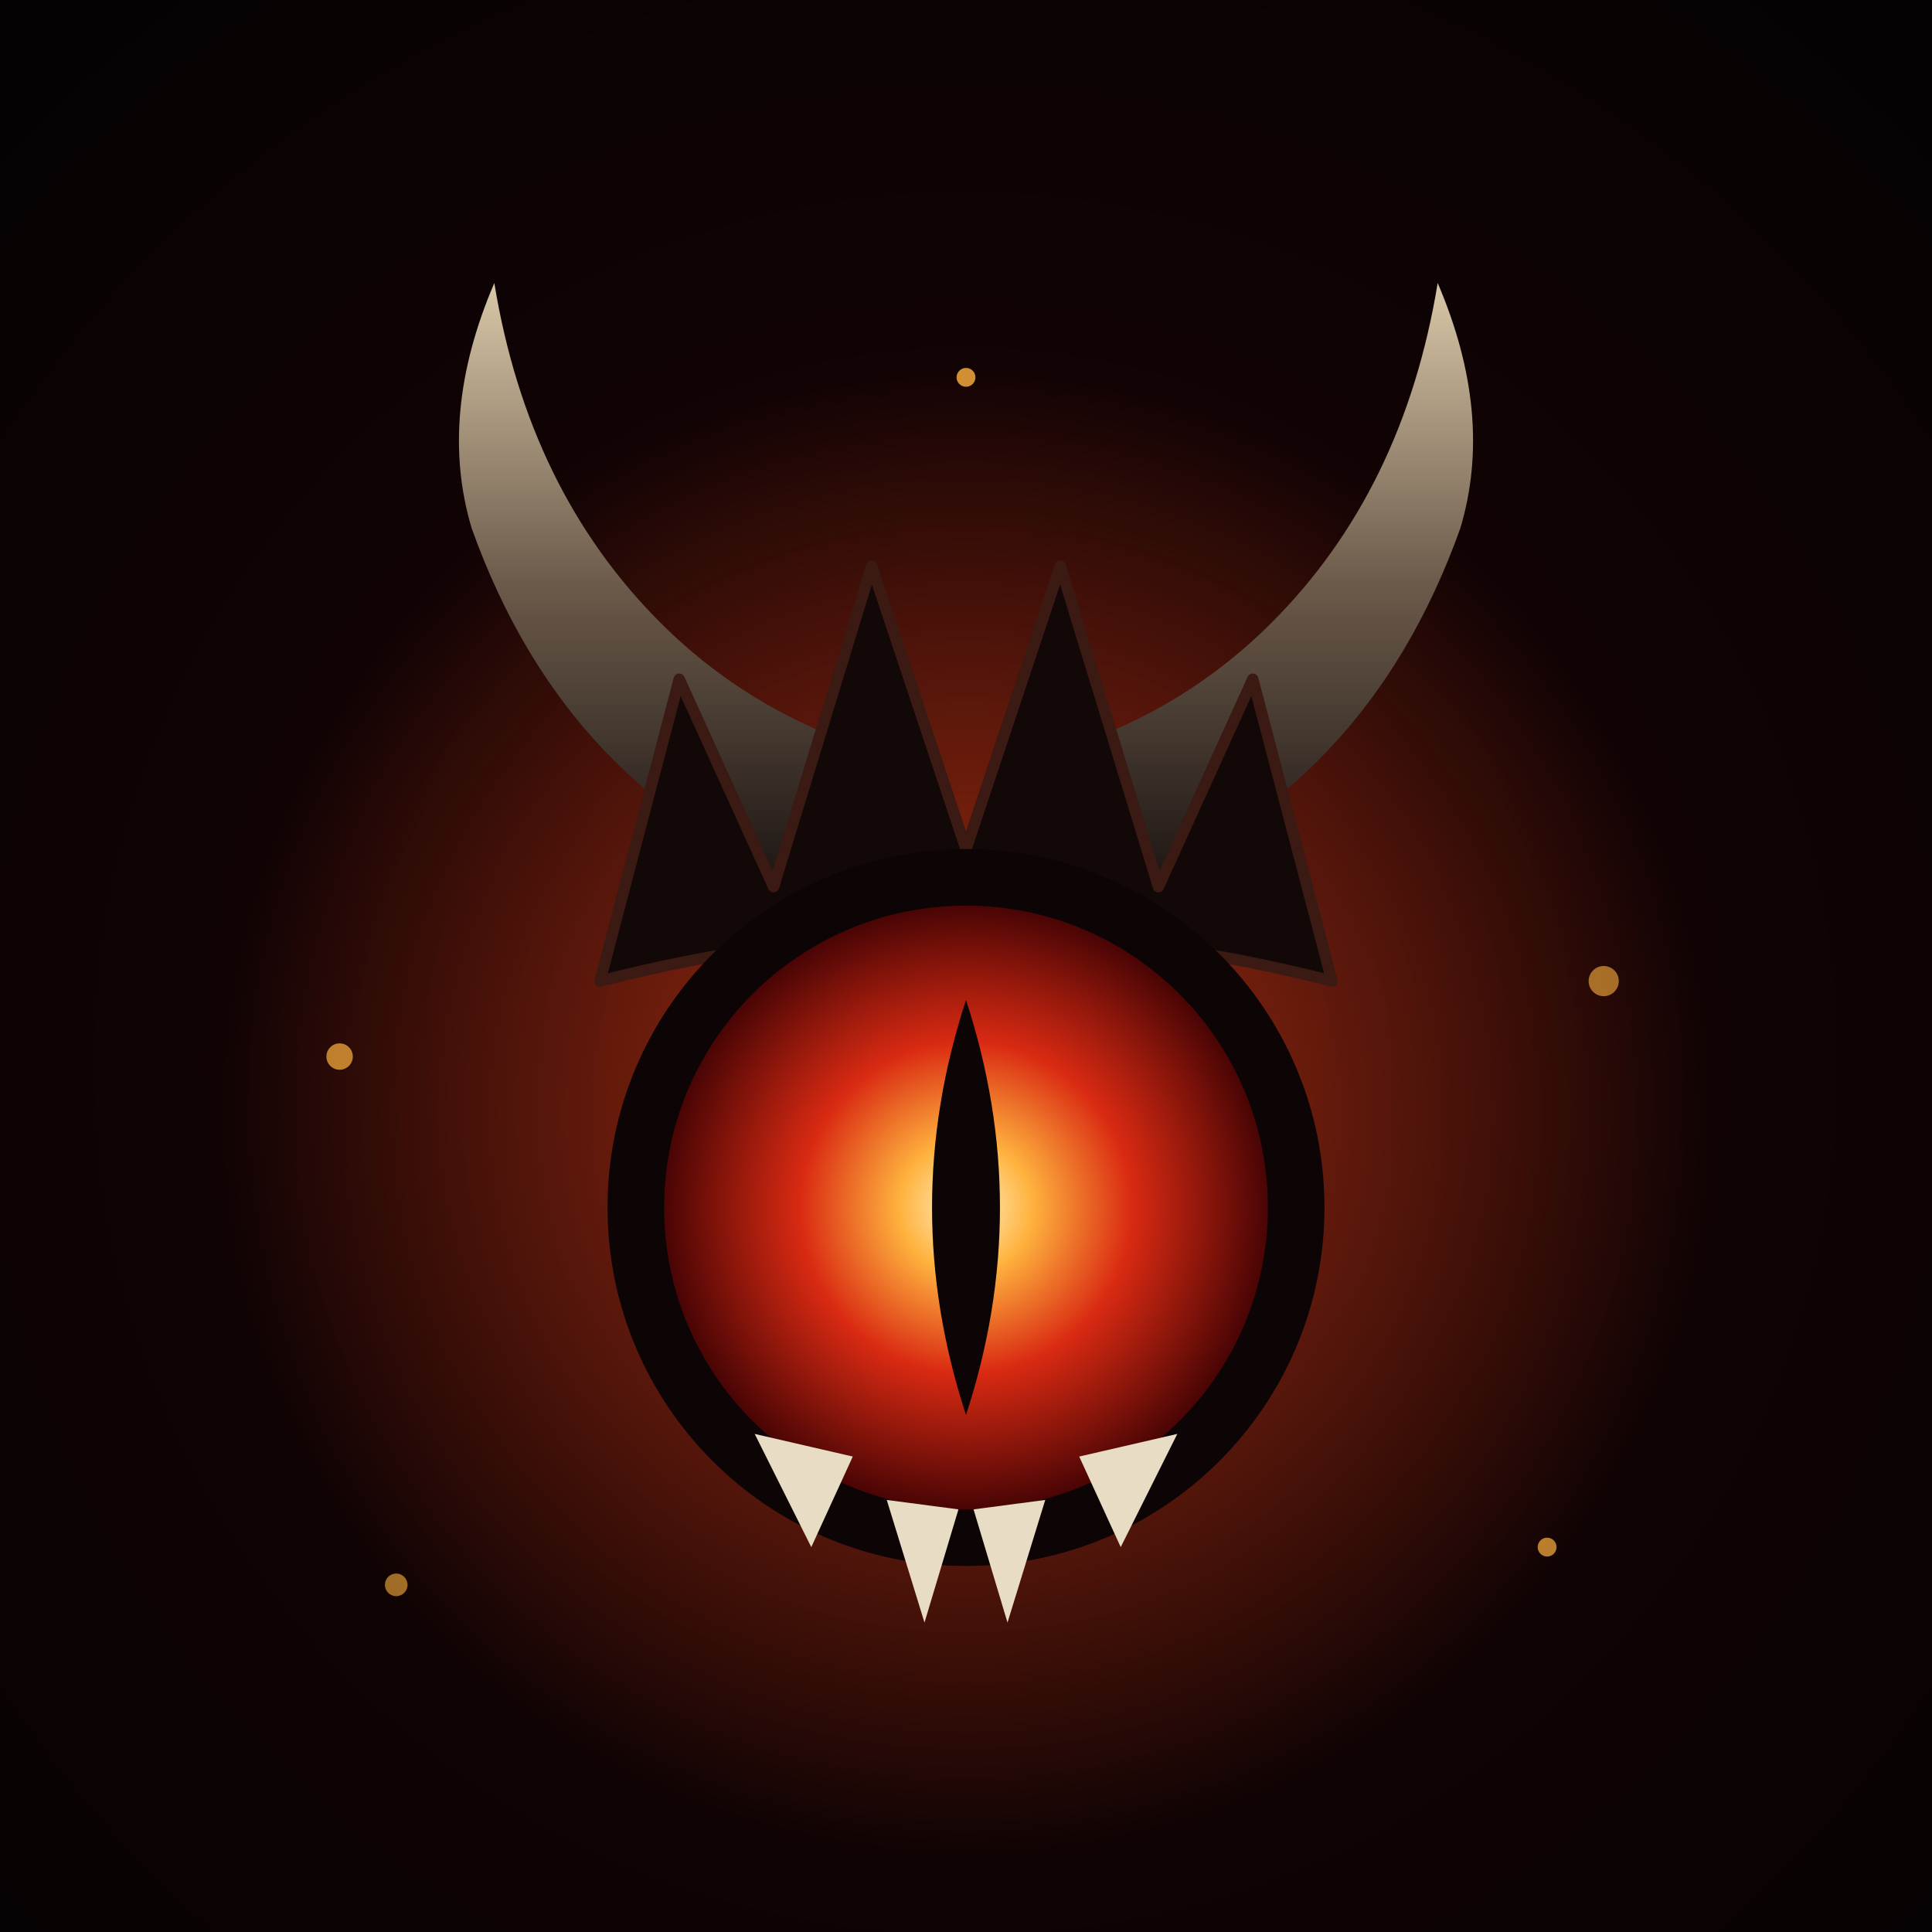
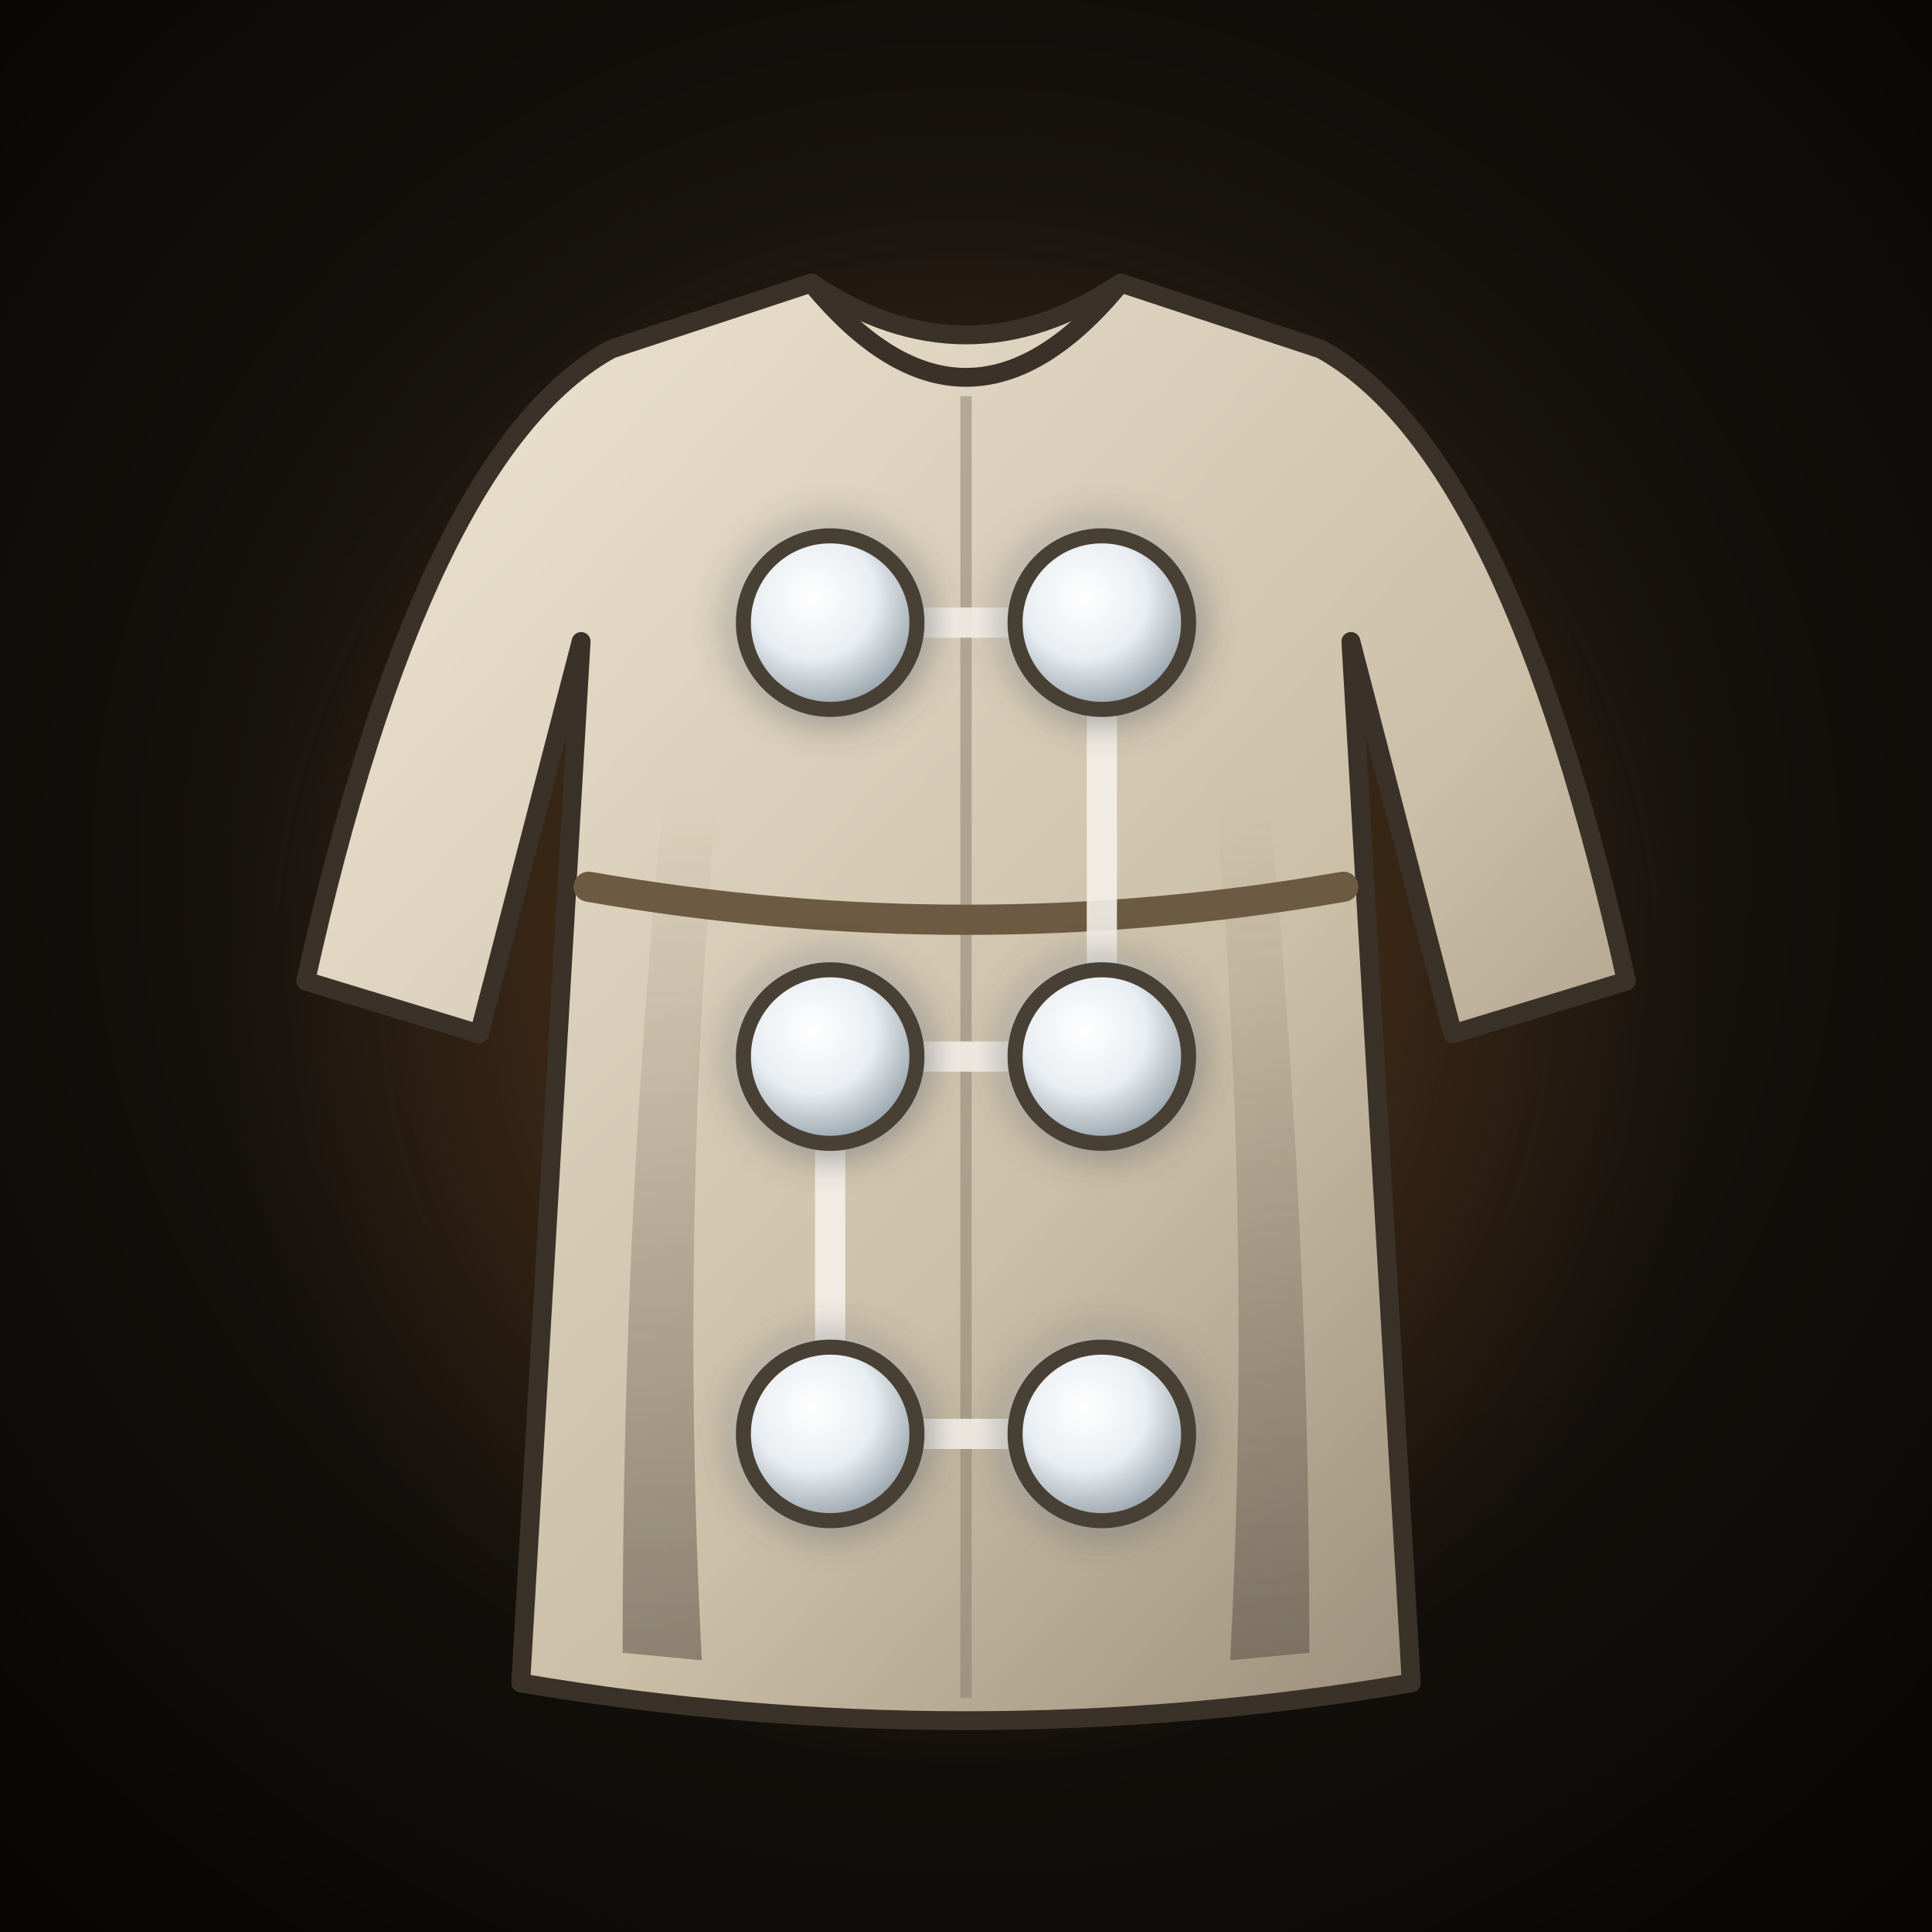
<svg xmlns="http://www.w3.org/2000/svg" viewBox="0 0 1024 1024" width="1024" height="1024">
  <defs>
-     <radialGradient id="bg" cx="50%" cy="55%" r="75%">
-       <stop offset="0" stop-color="#2a0606" />
-       <stop offset="0.5" stop-color="#110304" />
-       <stop offset="1" stop-color="#040203" />
+     <radialGradient id="bg" cx="50%" cy="45%" r="75%">
+       <stop offset="0" stop-color="#2b2219" />
+       <stop offset="0.55" stop-color="#14100c" />
+       <stop offset="1" stop-color="#060504" />
    </radialGradient>
-     <radialGradient id="core" cx="50%" cy="50%" r="50%">
-       <stop offset="0" stop-color="#fff2c8" />
-       <stop offset="0.22" stop-color="#ffb23e" />
-       <stop offset="0.55" stop-color="#d92a12" />
-       <stop offset="1" stop-color="#4a0505" />
+     <radialGradient id="aura" cx="50%" cy="50%" r="50%">
+       <stop offset="0" stop-color="#c8742a" stop-opacity="0.35" />
+       <stop offset="1" stop-color="#c8742a" stop-opacity="0" />
    </radialGradient>
-     <radialGradient id="glow" cx="50%" cy="50%" r="50%">
-       <stop offset="0" stop-color="#ff4a1a" stop-opacity="0.6" />
-       <stop offset="1" stop-color="#ff4a1a" stop-opacity="0" />
+     <linearGradient id="cloth" x1="0" y1="0" x2="1" y2="1">
+       <stop offset="0" stop-color="#efe6d4" />
+       <stop offset="0.6" stop-color="#cbbfa8" />
+       <stop offset="1" stop-color="#8f8370" />
+     </linearGradient>
+     <linearGradient id="fold" x1="0" y1="0" x2="0" y2="1">
+       <stop offset="0" stop-color="#7a6f5e" stop-opacity="0.0" />
+       <stop offset="1" stop-color="#5a5044" stop-opacity="0.55" />
+     </linearGradient>
+     <radialGradient id="socket" cx="40%" cy="35%" r="65%">
+       <stop offset="0" stop-color="#ffffff" />
+       <stop offset="0.55" stop-color="#e9eef2" />
+       <stop offset="1" stop-color="#9aa5ad" />
    </radialGradient>
-     <linearGradient id="horn" x1="0" y1="0" x2="0" y2="1">
-       <stop offset="0" stop-color="#d9c7a8" />
-       <stop offset="0.5" stop-color="#6b5a4a" />
-       <stop offset="1" stop-color="#1c1513" />
-     </linearGradient>
+     <filter id="glow" x="-50%" y="-50%" width="200%" height="200%">
+       <feGaussianBlur stdDeviation="10" result="b" />
+       <feMerge>
+         <feMergeNode in="b" />
+         <feMergeNode in="SourceGraphic" />
+       </feMerge>
+     </filter>
  </defs>
  <rect width="1024" height="1024" fill="url(#bg)" />
-   <circle cx="512" cy="590" r="400" fill="url(#glow)" />
-   <path d="M430 470 Q300 420 250 280 Q232 220 262 150 Q280 260 350 330 Q400 380 470 400 Z" fill="url(#horn)" />
-   <path d="M594 470 Q724 420 774 280 Q792 220 762 150 Q744 260 674 330 Q624 380 554 400 Z" fill="url(#horn)" />
-   <path d="M318 520 L360 360 L410 470 L462 300 L512 450 L562 300 L614 470 L664 360 L706 520 Q512 470 318 520 Z" fill="#120808" stroke="#3a1a12" stroke-width="6" stroke-linejoin="round" />
-   <circle cx="512" cy="640" r="190" fill="#0d0405" />
-   <circle cx="512" cy="640" r="160" fill="url(#core)" />
-   <path d="M512 530 Q548 640 512 750 Q476 640 512 530 Z" fill="#0d0405" />
-   <g fill="#e8dcc4">
-     <path d="M400 760 L430 820 L452 772 Z" />
-     <path d="M572 772 L594 820 L624 760 Z" />
-     <path d="M470 795 L490 860 L508 800 Z" />
-     <path d="M516 800 L534 860 L554 795 Z" />
+   <ellipse cx="512" cy="520" rx="400" ry="420" fill="url(#aura)" />
+   <path d="M430 150 Q512 205 594 150 L700 185 Q800 240 862 520 L770 548 L716 340 L748 892 Q512 932 276 892 L308 340 L254 548 L162 520 Q224 240 324 185 Z" fill="url(#cloth)" stroke="#3a3128" stroke-width="10" stroke-linejoin="round" />
+   <path d="M430 150 Q512 250 594 150" fill="none" stroke="#3a3128" stroke-width="10" stroke-linecap="round" />
+   <path d="M512 210 L512 900" stroke="#8a7e6b" stroke-width="6" opacity="0.5" />
+   <path d="M380 420 Q360 650 372 880 L330 876 Q330 640 352 420 Z" fill="url(#fold)" />
+   <path d="M644 420 Q664 650 652 880 L694 876 Q694 640 672 420 Z" fill="url(#fold)" />
+   <path d="M312 470 Q512 505 712 470" fill="none" stroke="#6d5a42" stroke-width="16" stroke-linecap="round" />
+   <g fill="none" stroke="#f4f1ea" stroke-width="16" stroke-linecap="round" stroke-linejoin="round" opacity="0.9">
+     <path d="M440 330 L584 330 L584 560 L440 560 L440 760 L584 760" />
  </g>
-   <g fill="#ffb23e">
-     <circle cx="180" cy="560" r="7" opacity="0.7" />
-     <circle cx="850" cy="520" r="8" opacity="0.6" />
-     <circle cx="820" cy="820" r="5" opacity="0.7" />
-     <circle cx="210" cy="840" r="6" opacity="0.6" />
-     <circle cx="512" cy="200" r="5" opacity="0.8" />
+   <g filter="url(#glow)" stroke="#4a4036" stroke-width="8">
+     <circle cx="440" cy="330" r="46" fill="url(#socket)" />
+     <circle cx="584" cy="330" r="46" fill="url(#socket)" />
+     <circle cx="584" cy="560" r="46" fill="url(#socket)" />
+     <circle cx="440" cy="560" r="46" fill="url(#socket)" />
+     <circle cx="440" cy="760" r="46" fill="url(#socket)" />
+     <circle cx="584" cy="760" r="46" fill="url(#socket)" />
  </g>
</svg>
